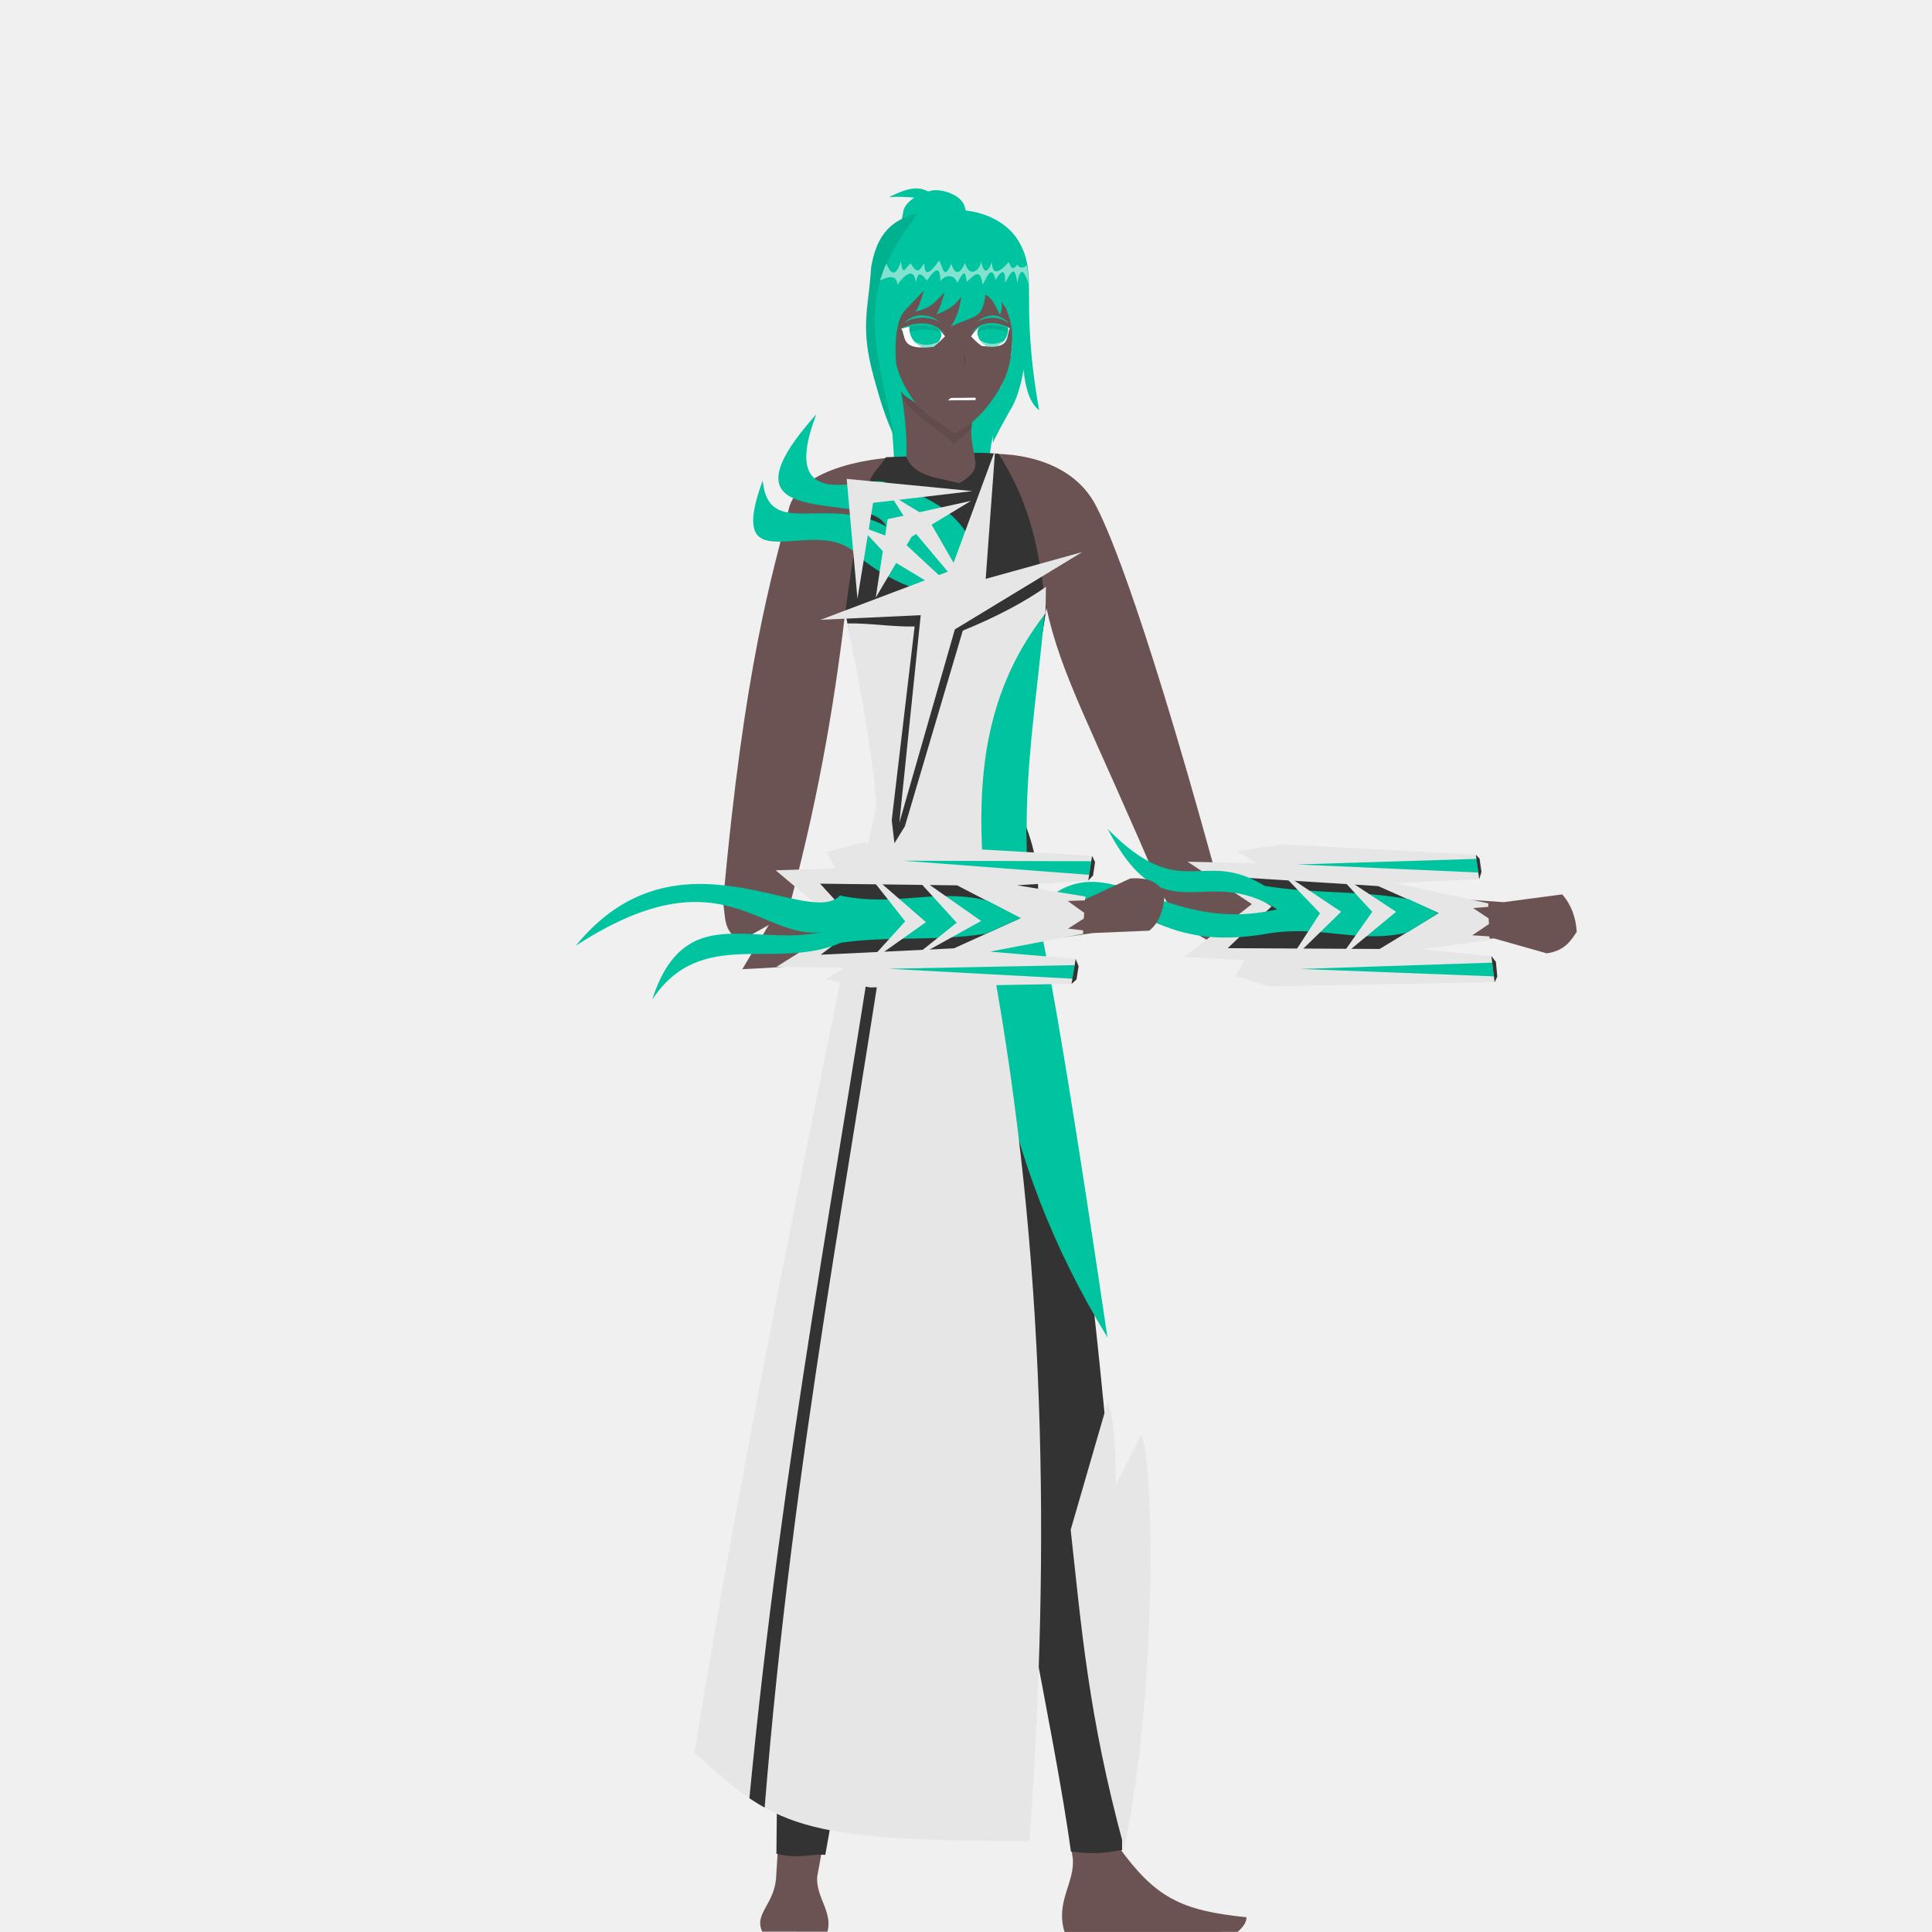
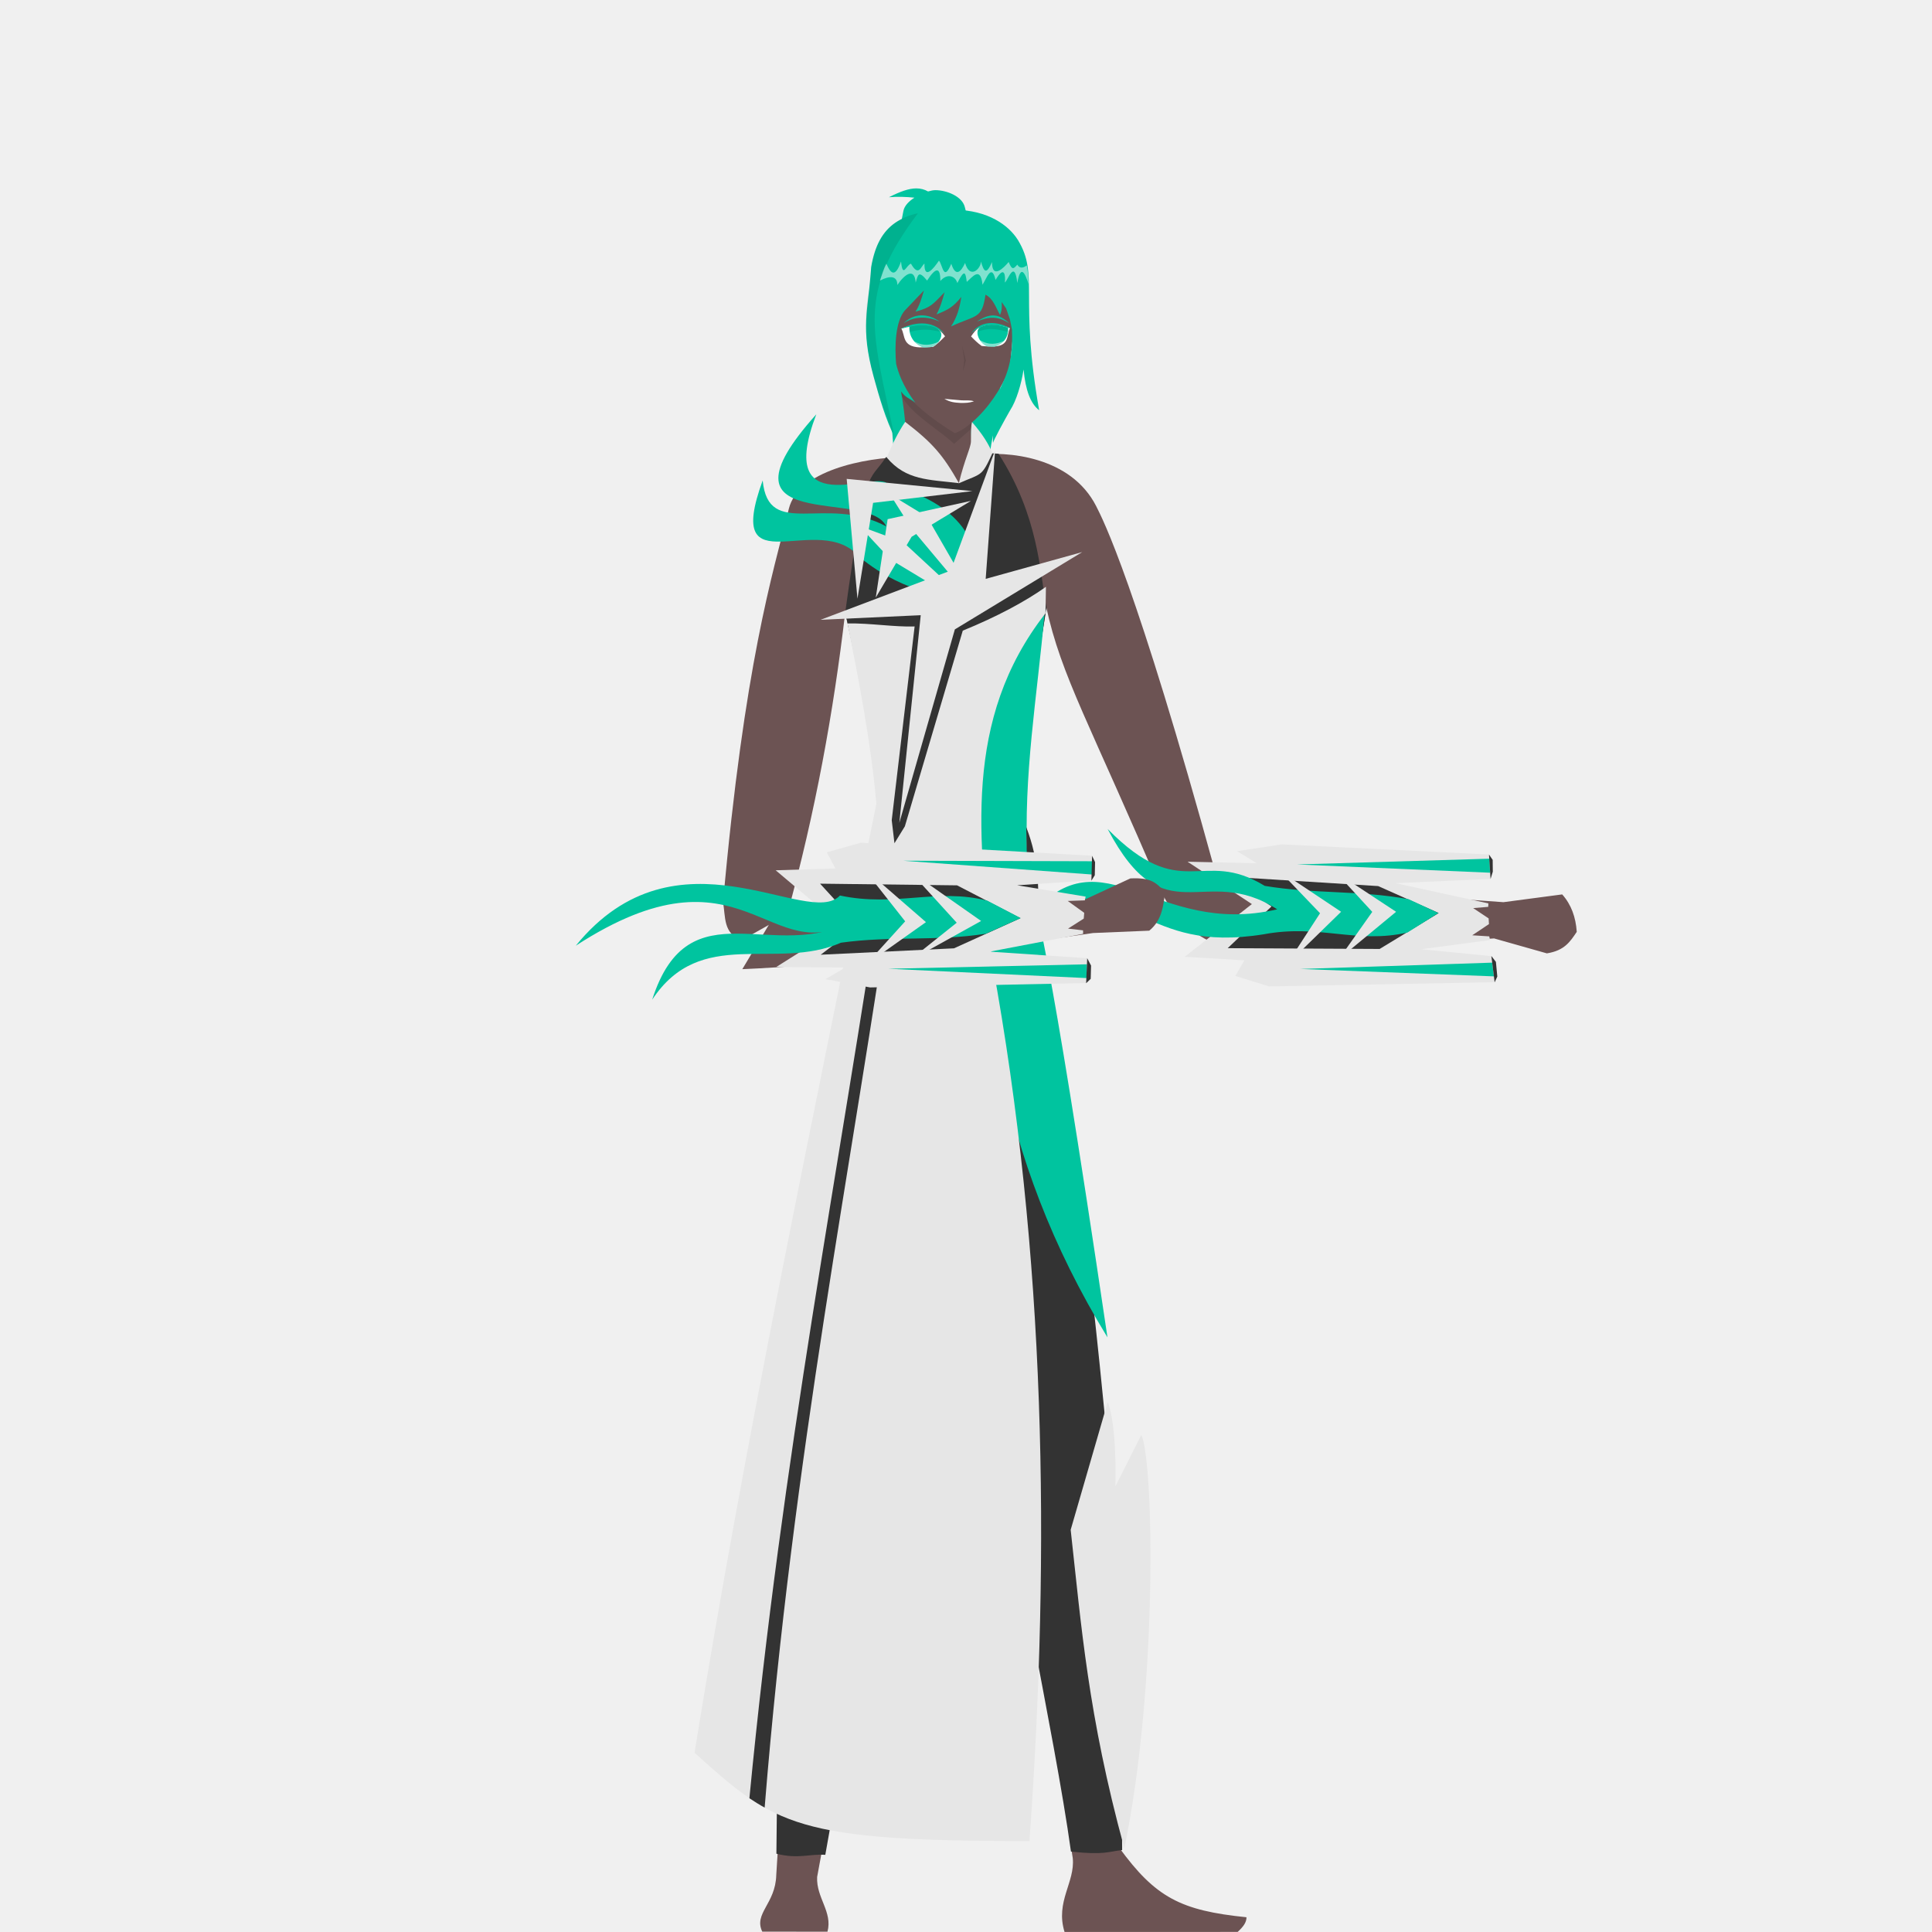
<svg xmlns="http://www.w3.org/2000/svg" version="1.1" id="svg1" width="1512" height="1512" viewBox="0 0 1512 1512">
  <defs id="defs1" />
  <g id="layer1" style="display:inline">
    <path id="path5" style="display:inline;fill:#00c49f;fill-opacity:1;stroke-width:3.78" d="m 717.107,147.44 c -5.925,0.01 -12.738,2.503 -21.379,6.902 6.79,-0.544 13.37,-0.327 19.908,0.357 -4.231,2.716 -7.779,6.211 -8.621,10.338 -7.486,36.699 -18.225,123.541 -18.225,123.541 37.628,106.375 -31.044,440.739 -9.554,689.342 5.945,60.6 23.091,134.268 40.413,208.141 13.38,-76.39 28.229,-145.433 47.395,-192.894 35.649,-146.865 -5.077,-569.819 -5.791,-643.337 0.699,10.212 9.128,22.203 13.301,31.373 -1.912,-47.119 5.751,-27.805 10.258,-103.258 l -29.631,-115.486 c -1.85,-8.778 -14.329,-13.64 -23.195,-13.646 -1.425,-0.001 -3.442,0.378 -5.672,1.022 -2.901,-1.628 -5.917,-2.399 -9.207,-2.394 z" />
    <path d="m 748.219,185.008 c -39.586,1.742 -50.845,10.405 -50.154,67.951 l 1.434,30.818 c 2.225,6.322 -0.469,2.339 3.18,9.316 5.51,26.382 7.243,48.286 6.672,64.492 -33.545,0.352 -84.735,11.111 -91.98,40.523 -12.701,51.556 -34.771,120.652 -51.508,308.146 2.061,10.964 -0.115,24.854 14.865,29.359 l 35.254,-19.748 c 22.132,-80.211 36.381,-158.84 45.469,-236.432 11.303,49.643 15.274,37.644 29.516,182.646 -26.078,164.375 -52.468,332 -64.236,496.375 l -19.225,309 c -0.562,22.53 -17.831,29.976 -10.953,44.254 l 51.029,0.059 c 4.191,-15.512 -8.865,-26.539 -8.088,-42.793 l 55.246,-300.535 c 25.583,-129.761 51.677,-259.523 63.281,-389.283 2.481,119.788 18.315,247.622 34.896,375.904 l 46.629,299.121 c 1.946,18.851 -13.776,34.071 -6.424,57.789 l 135.477,-0.033 c 4.414,-4.05 6.92,-7.425 6.92,-11.475 -51.544,-5.248 -71.188,-15.447 -99.754,-54.621 l -9.398,-285.074 C 855.808,997.346 830.114,829.889 799.508,660.715 c 4.678,-154.175 12.997,-130.892 19.201,-186.006 11.947,55.058 34.146,91.169 91.777,226.393 41.981,80.4 171.728,38.043 258.783,33.314 l 41.324,11.695 c 13.793,-2.2 18.18,-9.078 23.383,-16.83 -0.748,-11.431 -4.293,-21.336 -11.383,-29.307 l -45.963,6.076 C 1072.746,698.235 1048.48,702.882 951.494,683.922 888.977,456.414 863.069,406.326 857.896,396.154 c -19.733,-38.802 -69.245,-43.537 -95.438,-39.99 -1.108,-8.005 -3.624,-14.597 -1.662,-25.686 12.503,-10.833 21.897,-24.979 29.48,-41.623 1.305,-15.849 3.427,-29.515 3.018,-49.955 -3.224,-23.921 -7.826,-53.697 -45.076,-53.893 z" style="display:inline;fill:#6c5353;stroke-width:3.425" id="path4" />
    <path style="display:inline;fill:#ffffff;stroke-width:4.143" d="m 739.611,263.181 c -5.065,-6.702 -8.226,-7.762 -15.821,-8.986 -7.093,0.494 -12.125,0.186 -18.405,2.97 3.192,5.413 0.436,14.075 14.39,14.698 8.757,-0.099 1.643,0.111 10.524,-0.441 3.576,-2.266 7.378,-6.361 9.312,-8.24 z" id="path8" />
    <path style="display:inline;fill:#00c49f;fill-opacity:1;stroke-width:4.232" d="m 734.652,257.916 c -4.852,-4.399 -16.648,-4.063 -22.949,-2.543 -0.513,8.249 4.311,14.313 11.017,16.479 1.55,-0.095 4.375,-0.01 5.918,-0.281 4.848,-0.999 11.485,-9.259 6.013,-13.654 z" id="path9" />
    <path style="display:inline;fill:#00c49f;fill-opacity:1;stroke-width:4.143" d="m 704.775,257.375 c 12.502,-3.309 24.268,-5.155 34.626,3.856 -10.417,-12.195 -25.816,-8.214 -34.626,-3.856 z" id="path10" />
    <path style="display:inline;fill:#00c49f;fill-opacity:1;stroke-width:3.066" d="m 764.587,251.681 c 9.828,-4.319 16.857,-4.124 25.358,1.462 -8.26,-8.139 -15.753,-8.073 -25.358,-1.462 z" id="path10-8-6" />
    <path style="display:inline;fill:#00c49f;fill-opacity:1;stroke-width:3.013" d="m 735.368,251.715 c -9.447,-4.462 -19.92,-4.22 -28.198,1.241 8.074,-8.017 18.993,-7.99 28.198,-1.241 z" id="path10-8-6-6" />
    <path style="display:inline;fill:#ffffff;stroke-width:3.942" d="m 759.952,263.265 c 4.586,-6.702 6.924,-8.148 13.8,-9.372 6.422,0.494 10.977,0.186 16.663,2.97 -2.89,5.413 0.014,13.715 -12.619,14.339 -7.928,-0.099 -1.487,0.111 -9.528,-0.441 -3.237,-2.266 -6.564,-5.616 -8.316,-7.495 z" id="path8-9" />
    <path style="display:inline;fill:#00c49f;fill-opacity:1;stroke-width:3.926" d="m 790.708,256.943 c -11.224,-3.309 -21.565,-4.908 -30.864,4.103 9.353,-12.195 22.955,-8.461 30.864,-4.103 z" id="path10-5" />
    <path style="display:inline;fill:#00c49f;fill-opacity:1;stroke-width:4.137" d="m 766.907,256.081 c 9.236,-3.876 15.992,-1.223 22.013,0.297 0.491,8.249 -4.12,12.737 -10.528,14.903 -1.482,-0.095 -4.181,-0.01 -5.655,-0.281 -4.632,-0.999 -11.058,-10.524 -5.829,-14.919 z" id="path9-5" />
    <path style="display:inline;fill:#000000;fill-opacity:0.1;stroke-width:3.425" d="m 704.08,300.105 c 6.917,14.157 26.441,28.719 43.249,38.972 6.259,-2.597 9.796,-5.53 13.43,-8.713 l -0.425,5.018 -13.636,11.984 c -12.279,-11.481 -32.539,-22.399 -40.881,-37.058 -0.493,-3.401 -1.158,-6.802 -1.737,-10.203 z" id="path15" />
    <path style="display:inline;fill:#000000;fill-opacity:0.1;stroke-width:3.425" d="m 711.862,259.718 c 12.927,-3.14 16.914,-1.306 24.128,-0.114 -4.432,-6.765 -19.261,-5.059 -24.256,-3.819 -0.076,0.251 0.205,3.612 0.127,3.933 z" id="path2" />
    <path id="path7" style="display:inline;fill:#00c49f;fill-opacity:1;stroke-width:3.78" d="m 747.201,164.176 c -1.092,-0.015 -2.2,-0.012 -3.326,0.014 -37.854,0.851 -56.252,10.96 -62.098,44.738 -2.201,34.714 -8.706,47.086 1.899,85.693 4.534,16.508 9.192,33.122 16.893,48.486 2.95,-16.421 5.31,-24.988 4.137,-37.377 4.155,5.704 5.947,5.332 11.623,9.348 -10.044,-13.108 -13.741,-24.8 -15.014,-30.471 -1.212,-13.288 -0.601,-33.26 6.828,-41.639 l 14.916,-15.627 c -1.698,5.804 -3.246,11.44 -6.596,16.578 12.153,-3.341 13.23,-5.385 22.773,-15.207 -1.693,5.986 -3.274,11.881 -6.371,17.346 8.797,-3.406 13.343,-5.856 19.457,-13.717 -1.244,8.492 -3.212,15.722 -8.041,23.131 19.771,-9.221 24.209,-5.52 26.971,-24.848 6.045,3.053 7.993,9.845 11.367,15.848 1.548,-3.474 1.554,-6.492 1.303,-10.146 l 3.473,5.053 2.998,8.682 1.549,7.744 c 0.592,14.615 -0.334,28.142 -7.963,43.506 -6.892,13.88 -7.185,29.857 -6.854,45.545 0,-1.683 9.575,-19.127 13.379,-25.711 4.902,-7.416 8.86,-20.771 10.553,-31.977 1.521,16.313 5.526,26.847 12.195,31.881 -15.762,-88.852 0.104,-105.342 -16.455,-132.955 l -0.164,-0.361 -0.02,0.062 c -7.32,-11.642 -23.457,-23.255 -49.412,-23.619 z" />
    <path style="display:inline;fill:#000000;fill-opacity:0.1;stroke-width:3.388" d="m 765.016,259.717 c 10.248,-4.071 16.603,-1.508 23.911,-0.043 -0.062,-0.652 0.097,-2.812 -0.019,-3.28 -7.015,-2.396 -23.696,-4.575 -23.892,3.575 z" id="path2-2" />
    <path style="display:inline;fill:#ffffff;fill-opacity:0.5;stroke-width:3.425" d="m 767.024,266.212 c 6.85,4.162 12.855,3.228 18.581,0.619 -1.504,1.714 -3.662,3.252 -7.274,4.402 l -4.395,-0.095 c -3.54,-0.062 -5.974,-3.103 -6.912,-4.926 z" id="path36" />
    <path style="display:inline;fill:#ffffff;fill-opacity:0.5;stroke-width:3.425" d="m 715.606,267.104 c 6.85,4.162 13.257,2.97 18.983,0.362 -1.504,1.714 -2.93,3.326 -6.25,4.181 l -5.529,0.163 c -3.906,-1.2 -5.974,-3.103 -7.205,-4.705 z" id="path36-0" />
    <path style="display:inline;fill:#000000;fill-opacity:0.1;stroke-width:3.78" d="m 718.362,166.884 c -47.956,63.977 -36.027,90.134 -18.288,175.077 -20.319,-49.602 -26.741,-82.694 -19.611,-116.26 1.342,-28.033 7.366,-52.175 37.899,-58.817 z" id="path24" />
    <path style="display:inline;fill:#ffffff;fill-opacity:0.5;stroke-width:2.77" d="m 693.688,206.396 c 3.162,7.299 6.76,11.689 11.47,-1.773 1.348,13.469 3.962,2.967 7.76,1.727 6.159,10.782 7.792,1.909 10.56,-0.042 -0.213,13.104 7.167,3.838 11.353,-2.319 2.951,3.301 3.587,16.974 9.655,2.422 3.321,10.473 7.472,6.714 10.793,-0.617 3.864,13.357 12.574,4.18 12.386,-1.192 2.425,8.486 4.307,10.468 8.679,0.504 0.043,13.928 9.4,4.344 13.035,-0.086 2.8,6.885 3.974,5.227 6.774,2.09 2.146,3.606 5.232,2.266 7.378,0.586 1.278,6.327 1.175,10.484 1.387,14.554 -2.611,-8.399 -6.161,-15.817 -8.772,-0.758 -2.15,-18.852 -7.135,-2.514 -9.725,-0.371 0.538,-4.965 -0.082,-14.229 -7.292,-2.05 -3.164,-13.33 -7.047,-0.994 -10.211,3.761 -1.549,-14.687 -7.873,-6.074 -12.307,-2.226 -1.02,-7.311 -1.661,-10.503 -7.397,0.917 -1.567,-5.662 -7.971,-7.859 -13.299,-1.613 0.039,-11.175 -3.558,-10.841 -10.364,-0.348 -6.692,-8.115 -7.106,-4.746 -8.916,1.579 -0.961,-12.466 -9.099,-6.023 -14.346,1.898 -0.067,-7.263 -5.755,-7.554 -13.651,-3.44 1.59,-4.518 2.887,-9.402 5.051,-13.203 z" id="path43" />
-     <path style="display:inline;fill:#ffffff;stroke-width:2.458" d="m 742.463,313.422 c -0.406,0.104 0.443,-2.113 2.987,-2.008 13.861,-0.205 14.36,-0.073 17.624,-0.2 0.942,0.315 0.513,1.738 0.23,1.9 -11.224,0.257 -16.77,-0.098 -20.841,0.307 z" id="path14" />
    <path style="display:inline;fill:#333333;stroke-width:3.425" d="m 709.282,357.258 c 5.886,16.022 25.331,16.549 41.427,20.902 16.758,-9.433 12.483,-16.096 11.443,-23.708 3.294,-0.294 15.747,0.267 19.329,0.67 31.387,48.953 32.357,92.714 37.481,120.734 -5.621,36.467 -23.123,130.383 -16.433,202.428 36.068,143.361 61.481,425.108 64.154,450.486 2.859,54.469 11.416,229.296 11.517,319.112 -10.721,1.103 -13.878,4.073 -40.056,1.171 -13.02,-94.496 -51.462,-263.155 -52.21,-311.602 -10.64,-84.345 -31.101,-266.412 -28.405,-341.292 -23.265,213.305 -73.467,437.417 -111.64,655.449 -12.347,-0.859 -21.23,3.467 -38.272,-0.886 2.057,-328.802 50.604,-550.058 79.305,-780.792 3.188,-61.184 -16.374,-150.171 -25.491,-190.326 16.514,-118.918 18.018,-100.621 31.893,-121.763 2.676,-0.222 12.817,-0.439 15.957,-0.583 z" id="path6" />
    <path style="display:inline;fill:#00c49f;fill-opacity:1;stroke-width:3.78" d="m 694.438,378.497 c -9.467,-10.587 -88.093,30.695 -55.595,-54.255 -86.026,96.036 40.923,57.28 54.703,87.681 -47.405,-25.315 -92.161,10.66 -96.667,-35.91 -31.221,85.653 44.257,21.818 76.141,60.354 7.529,5.413 34.996,30.238 91.876,34.213 7.409,-53.382 -21.248,-78.149 -70.457,-92.083 z" id="path46" />
    <path style="display:inline;fill:#000000;fill-opacity:0.1;stroke-width:6.519" d="m 753,270.594 1.615,11.297 -1.012,8.892 2.282,-8.617 z" id="path32" />
    <path id="path33" style="display:inline;fill:#e6e6e6;fill-opacity:1;stroke-width:3.78" d="m 778.798,352.276 -34.766,94.268 -101.871,38.523 78.406,-3.609 -16.74,162.482 43.457,-151.383 99.66,-60.492 -75.531,20.957 z" />
    <path style="display:inline;fill:#e6e6e6;fill-opacity:1;stroke-width:3.78" d="m 759.858,392.002 -46.424,28.084 -28.048,47.572 9.291,-61.353 z" id="path34" />
    <path style="display:inline;fill:#00c49f;fill-opacity:1;stroke-width:3.78" d="m 817.447,480.397 c -5.608,63.895 -16.789,126.862 -13.345,192.266 9.368,59.536 13.271,40.978 62.61,373.977 C 778.758,902.575 765.529,769.723 761.973,605.138 c 17.431,-42.255 18.424,-94.97 55.474,-124.74 z" id="path57" />
    <path style="display:inline;fill:#e6e6e6;fill-opacity:1;stroke-width:3.78" d="m 761.006,384.346 -77.709,9.187 -12.25,75.029 -8.422,-93.786 z" id="path35" />
    <path style="display:inline;fill:#e6e6e6;fill-opacity:1;stroke-width:3.78" d="m 753.478,493.546 c 26.409,-10.748 48.964,-22.814 65.084,-34.294 l -0.341,20.722 c -64.988,83.18 -52.143,177.518 -41.512,274.236 41.679,227.834 45.485,456.763 28.946,686.656 -182.289,0 -198.877,-12.026 -262.119,-69.148 40.2,-248.885 92.531,-495.839 142.345,-742.8 -4.597,-50.275 -14.076,-97.966 -22.641,-141.021 18.148,-0.294 36.447,2.911 52.55,2.368 l -17.916,151.607 2.138,18.059 8.141,-13.229 z" id="path40" />
    <path style="display:inline;fill:#e6e6e6;fill-opacity:1;stroke-width:3.78" d="m 672.497,411.61 34.487,12.745 60.727,56.229 -70.666,-42.626 z" id="path47" />
    <path style="display:inline;fill:#e6e6e6;fill-opacity:1;stroke-width:3.78" d="m 696.464,386.777 16.866,26.753 55.701,66.449 -43.487,-75.464 z" id="path48" />
-     <path id="path55-2" style="display:inline;fill:#e6e6e6;fill-opacity:1;stroke-width:3.748" d="m 929.396,674.383 54.104,1.172 -15.366,-9.421 35.042,-5.331 151.915,8.043 2.679,19.187 -65.588,3.143 72.638,15.832 -0.14,2.697 -11.768,0.986 12.104,8.059 0.261,4.46 -13.111,8.752 13.345,0.852 0.584,2.902 -53.791,7.154 54.861,5.399 2.571,20.402 -176.51,3.302 -26.449,-8.175 7.075,-12.223 -46.703,-2.788 52.583,-41.241 z" />
+     <path id="path55-2" style="display:inline;fill:#e6e6e6;fill-opacity:1;stroke-width:3.748" d="m 929.396,674.383 54.104,1.172 -15.366,-9.421 35.042,-5.331 161.971,7.912 1.436,19.118 -74.4,3.343 72.638,15.832 -0.14,2.697 -11.768,0.986 12.104,8.059 0.261,4.46 -13.111,8.752 13.345,0.852 0.584,2.902 -53.791,7.154 54.861,5.399 2.571,20.402 -176.51,3.302 -26.449,-8.175 7.075,-12.223 -46.703,-2.788 52.583,-41.241 z" />
    <path id="path58" style="display:inline;fill:#e6e6e6;fill-opacity:1;stroke-width:3.78" d="m 866.911,1097.177 -28.992,100.08 c 8.324,74.778 13.541,145.066 41.863,248.731 2e-4,0 -2e-4,0 0,-0.01 0.041,0.236 0.074,0.459 0.115,0.695 26.511,-128.578 22.988,-303.868 13.283,-323.717 l -20.244,40.242 c 0.61,-28.412 -1.318,-54.122 -6.026,-66.021 z" />
-     <path style="display:inline;fill:#00c49f;fill-opacity:1;stroke-width:3.781" d="m 1155.6,672.155 -140.575,4.377 141.929,6.313 z" id="path59-1" />
+     <path style="display:inline;fill:#00c49f;fill-opacity:1;stroke-width:3.781" d="m 1165.656,672.024 -150.631,4.507 151.087,6.458 z" id="path59-1" />
    <path style="display:inline;fill:#00c49f;fill-opacity:1;stroke-width:3.781" d="m 1167.78,753.373 -150.071,4.944 151.427,5.794 z" id="path59-2-8" />
    <path style="display:inline;fill:#333333;fill-opacity:1;stroke-width:3.78" d="m 960.812,742.045 34.303,-32.668 -34.665,-23.319 118.104,7.394 47.409,21.105 -46.239,28.103 z" id="path61" />
    <path style="display:inline;fill:#00c49f;fill-opacity:1;stroke-width:3.786" d="m 1125.701,714.532 -23.34,-10.818 c -38.889,-7.163 -73.676,-3.92 -112.551,-10.424 -49.48,-30.221 -64.575,14.697 -122.973,-44.533 44.774,85.12 75.18,25.747 132.719,62.883 -95.718,22.37 -135.944,-61.79 -192.897,4.54 86.306,-32.089 84.917,30.762 182.465,14.98 43.409,-8.13 72.582,7.77 112.334,-1.359 z" id="path67-3" />
    <path style="display:inline;fill:#e6e6e6;fill-opacity:1;stroke-width:3.989" d="m 1006.617,755.451 26.462,-40.742 -32.273,-33.673 48.75,32.524 z" id="path64" />
    <path style="display:inline;fill:#e6e6e6;fill-opacity:1;stroke-width:3.78" d="m 1047.83,750.59 26.111,-36.952 -28.949,-31.424 47.6,31.362 z" id="path65" />
    <path style="display:inline;fill:#333333;fill-opacity:1;stroke-width:3.78" d="m 769.901,685.426 33.737,-14.512 -0.514,-23.667 c 10.301,26.737 9.416,45.556 9.775,73.573 l -4.63,-19.551 -35.854,13.976 z" id="path66" />
    <path style="display:inline;fill:#333333;fill-opacity:1;stroke-width:3.78" d="m 692.354,675.545 c -35.926,242.179 -79.993,461.968 -105.869,731.786 3.739,2.444 7.724,5.002 11.937,7.328 22.563,-278.866 67.311,-495.612 102.451,-739.261 l -3.359,-5.459 z" id="path68" />
    <path style="display:inline;fill:#333333;fill-opacity:1;stroke-width:3.78" d="m 1169.729,768.775 2.076,-4.52 -1.093,-11.48 -3.564,-4.599 z" id="path71" />
-     <path style="display:inline;fill:#333333;fill-opacity:1;stroke-width:3.78" d="m 1157.641,688.051 1.751,-5.719 -1.474,-10.309 -2.897,-3.126 z" id="path72" />
+     <path style="display:inline;fill:#333333;fill-opacity:1;stroke-width:3.78" d="m 1166.523,687.921 1.751,-5.719 -0.093,-9.273 -2.897,-4.162 z" id="path72" />
    <path d="M 580.948,758.483 C 646.61,755.677 762.012,744.136 855.412,730.191 l 43.994,-1.837 c 10.033,-8.193 10.9,-19.247 12.493,-30.075 -7.216,-7.442 -10.609,-11.604 -27.265,-10.822 l -34.785,16.119 c -92.091,-2.196 -173.521,-1.063 -239.092,5.022 z" style="display:inline;fill:#6c5353;stroke-width:3.425" id="path13" />
-     <path id="path55" style="display:inline;fill:#e6e6e6;fill-opacity:1;stroke-width:3.78" d="m 607.493,756.77 54.138,0.424 -15.596,9.115 34.915,6.464 157.739,-2.875 3.083,-19.464 -67.125,-5.68 73.029,-13.92 -0.076,-2.745 -11.745,-1.353 12.301,-7.828 0.37,-4.525 -12.9,-9.285 13.367,-0.467 0.654,-2.931 -53.623,-8.876 55.643,-3.58 3.013,-19.554 -180.984,-10.183 -26.65,7.518 6.779,12.632 -46.776,1.439 51.586,43.479 z" />
-     <path style="display:inline;fill:#00c49f;fill-opacity:1;stroke-width:3.78" d="m 839.361,765.949 -144.131,-7.789 145.773,-2.85 z" id="path59" />
-     <path style="display:inline;fill:#00c49f;fill-opacity:1;stroke-width:3.78" d="M 852.377,684.657 706.722,673.611 854.019,674.018 Z" id="path59-2" />
+     <path id="path55" style="display:inline;fill:#e6e6e6;fill-opacity:1;stroke-width:3.78" d="m 607.493,756.77 54.138,0.424 -15.596,9.115 34.915,6.464 169.165,-3.416 0.716,-19.464 -76.185,-5.139 73.029,-13.92 -0.076,-2.745 -11.745,-1.353 12.301,-7.828 0.37,-4.525 -12.9,-9.285 13.367,-0.467 0.654,-2.931 -53.623,-8.876 58.1,-3.826 0.556,-19.309 -180.984,-10.183 -26.65,7.518 6.779,12.632 -46.776,1.439 51.586,43.479 z" />
+     <path style="display:inline;fill:#00c49f;fill-opacity:1;stroke-width:3.78" d="m 850.311,765.445 -155.081,-7.284 155.417,-3.489 z" id="path59" />
+     <path style="display:inline;fill:#00c49f;fill-opacity:1;stroke-width:3.78" d="M 854.834,684.412 706.722,673.611 854.572,674.018 Z" id="path59-2" />
    <path style="display:inline;fill:#333333;fill-opacity:1;stroke-width:3.78" d="m 671.955,724.541 -30.152,-32.974 107.205,1.312 49.622,25.706 -52.049,23.584 -104.285,5.001 z" id="path60" />
    <path style="display:inline;fill:#00c49f;fill-opacity:1;stroke-width:3.78" d="m 798.768,718.493 -27.246,12.253 c -39.067,6.116 -74.332,1.562 -113.367,7.022 -51.273,22.393 -109.644,-13.173 -147.749,44.581 28.908,-90.171 96.229,-26.774 157.992,-62.608 -66.436,41.739 -86.067,-65.115 -217.782,20.372 79.381,-97.505 181.846,-12.726 206.734,-39.274 43.167,9.239 75.84,-6.109 115.325,4.029 z" id="path67" />
    <path style="display:inline;fill:#e6e6e6;fill-opacity:1;stroke-width:3.78" d="m 677.626,755.008 30.767,-33.96 -33.728,-42.803 49.998,43.425 z" id="path62" />
    <path style="display:inline;fill:#e6e6e6;fill-opacity:1;stroke-width:3.78" d="m 710.635,752.529 38.099,-30.394 -37.06,-40.724 56.152,39.346 z" id="path63" />
-     <path style="display:inline;fill:#333333;fill-opacity:1;stroke-width:3.78" d="m 838.586,770.041 3.876,-3.445 1.664,-10.385 -2.286,-5.774 z" id="path69" />
-     <path style="display:inline;fill:#333333;fill-opacity:1;stroke-width:3.78" d="m 851.669,689.188 3.765,-4.03 1.578,-10.459 -2.339,-4.942 z" id="path70" />
+     <path style="display:inline;fill:#333333;fill-opacity:1;stroke-width:3.78" d="m 850.012,769.499 3.575,-3.445 0.286,-10.385 -3.02,-5.774 z" id="path69" />
+     <path style="display:inline;fill:#333333;fill-opacity:1;stroke-width:3.78" d="m 854.126,689.25 2.66,-4.275 0.226,-10.275 -2.339,-4.942 z" id="path70" />
+     <path style="display:inline;fill:#e6e6e6;fill-opacity:1;stroke-width:3.78" d="m 694,358.067 c 4.268,-10.361 8.934,-19.928 14.398,-27.897 21.499,16.533 29.408,25.703 42.08,47.955 C 726.774,375.259 709.027,376.015 694,358.067 Z" id="path3-7" />
+     <path style="display:inline;fill:#e6e6e6;fill-opacity:1;stroke-width:3.78" d="m 750.395,378.186 c 4.483,-18.753 9.384,-27.757 9.478,-32.717 0.101,-9.534 0.072,-11.813 0.827,-15.172 8.424,9.6 13.155,17.568 15.984,24.371 -8.614,18.684 -7.971,15.554 -26.29,23.519 z" id="path4-2" />
+     <path style="display:inline;fill:#ffffff;fill-opacity:1;stroke-width:3.78" d="m 752.491,313.32 c 3.654,0.269 6.937,-0.399 9.721,0.794 -4.255,1.212 -5.897,1.242 -10.481,1.226 -4.873,-0.275 -8.297,-0.626 -12.627,-3.213 z" id="path11-3" />
  </g>
</svg>
